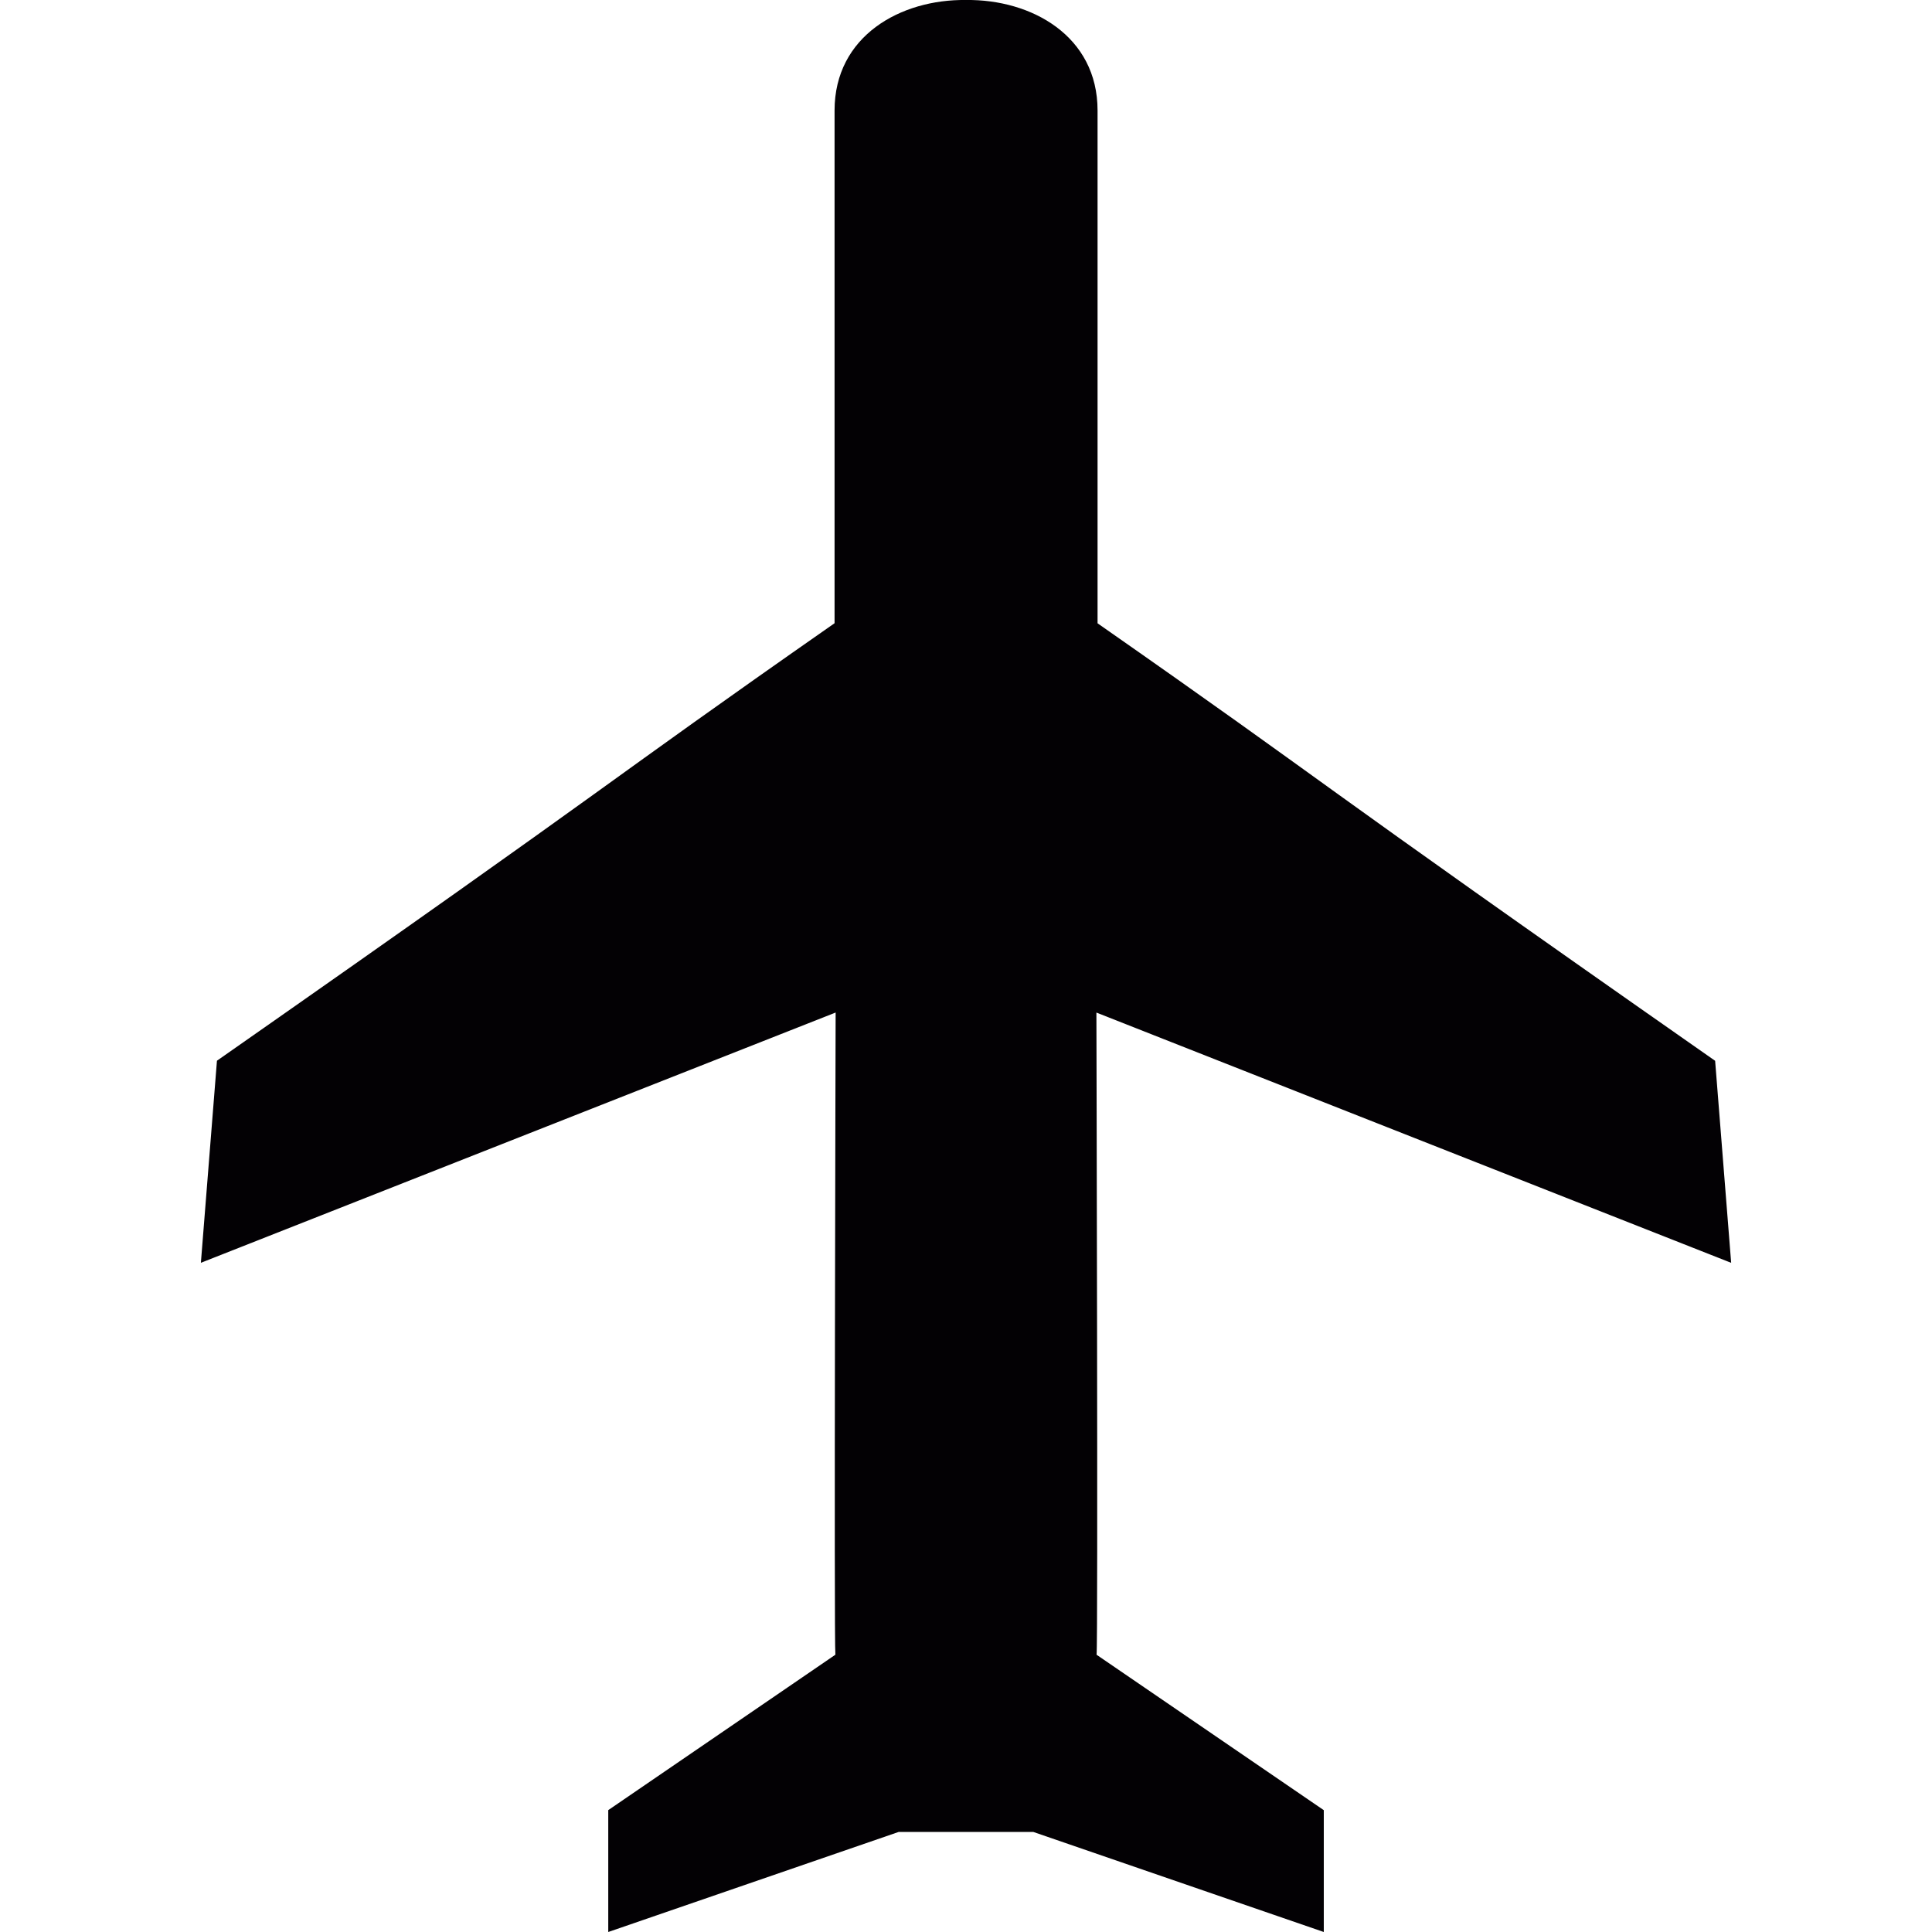
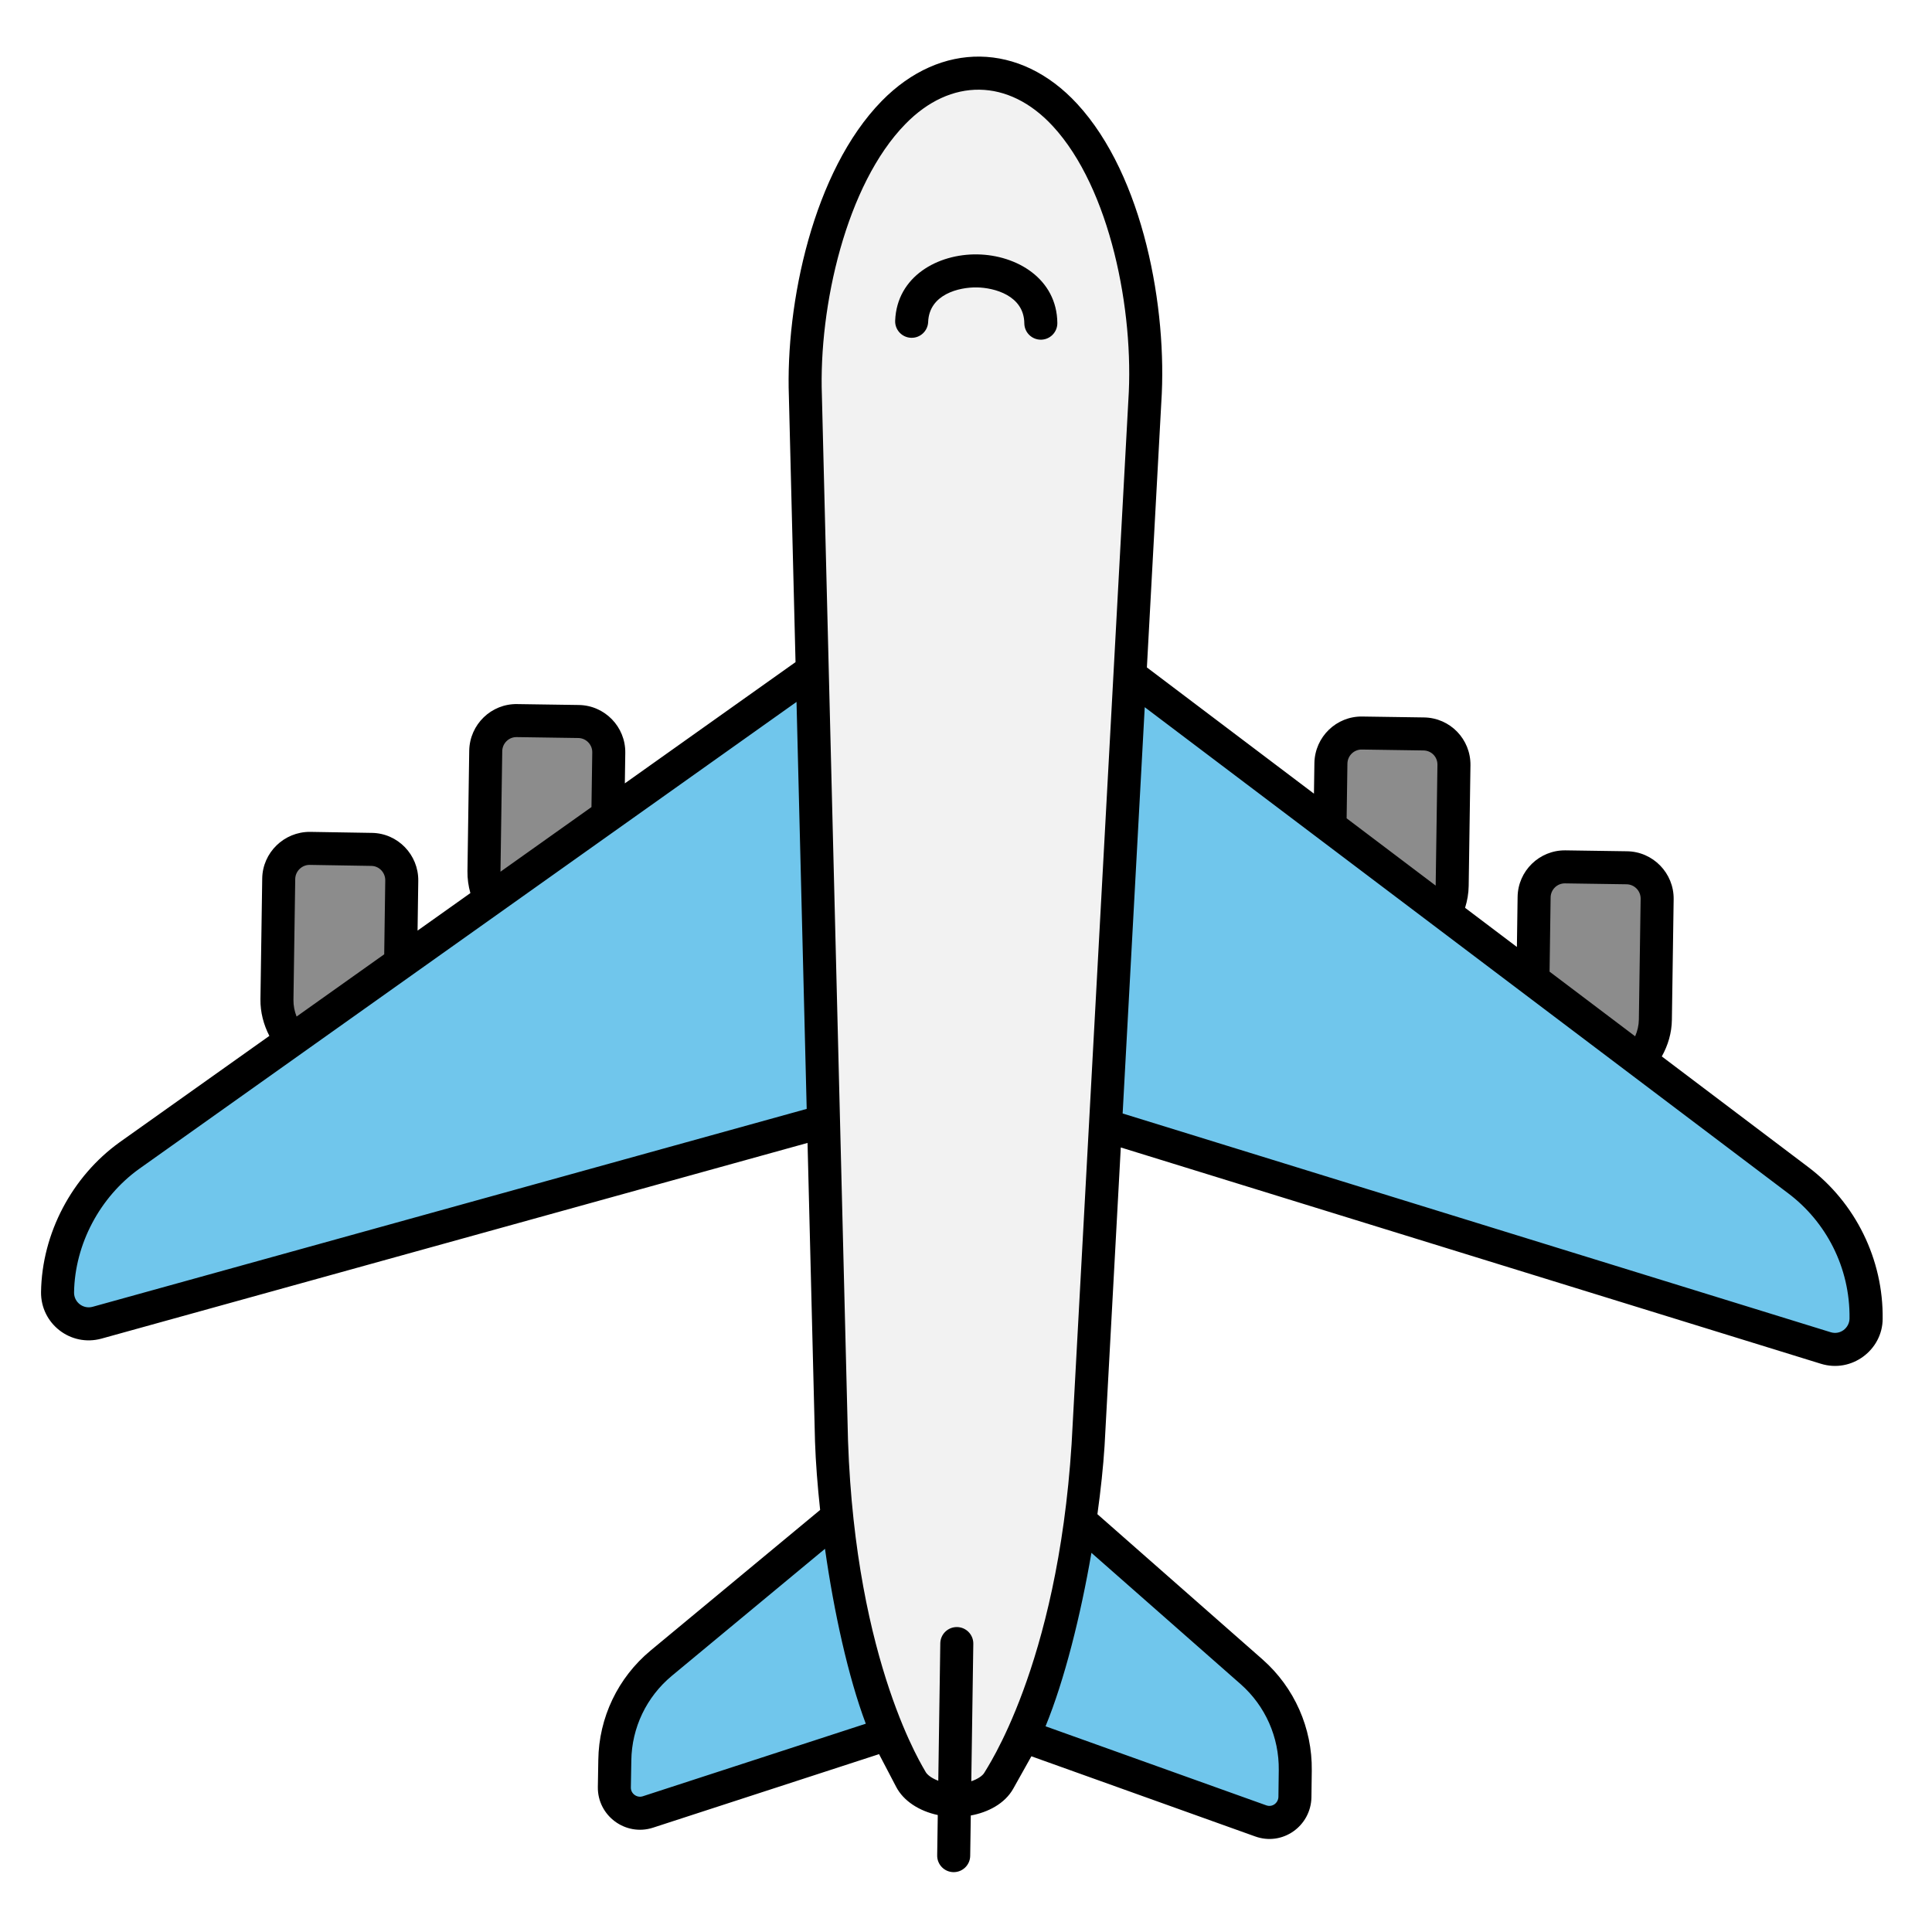
- <svg xmlns="http://www.w3.org/2000/svg" height="146px" width="146px" version="1.1" id="Capa_1" viewBox="0 0 46.876 46.876" xml:space="preserve" fill="#000000" stroke="#000000" stroke-width="0">
-   <g id="SVGRepo_bgCarrier" stroke-width="0" />
-   <g id="SVGRepo_tracerCarrier" stroke-linecap="round" stroke-linejoin="round" />
-   <g id="SVGRepo_iconCarrier">
-     <g>
-       <path style="fill:#030104;" d="M26.602,24.568l15.401,6.072l-0.389-4.902c-10.271-7.182-9.066-6.481-14.984-10.615V2.681 c0-1.809-1.604-2.701-3.191-2.681c-1.587-0.021-3.19,0.872-3.19,2.681v12.44c-5.918,4.134-4.714,3.434-14.985,10.615l-0.39,4.903 l15.401-6.072c0,0-0.042,15.343-0.006,15.581l-5.511,3.771v2.957l7.044-2.427h3.271l7.046,2.427V43.92l-5.513-3.771 C26.644,39.909,26.602,24.568,26.602,24.568z" />
+ <svg xmlns="http://www.w3.org/2000/svg" version="1.1" width="1000" height="1000" viewBox="0 0 1000 1000" xml:space="preserve">
+   <defs>
+ </defs>
+   <rect x="0" y="0" width="100%" height="100%" fill="rgba(255,255,255,0)" />
+   <g transform="matrix(2.0405 -1.989 1.989 2.0405 499.9932 582.4635)" id="65686">
+     <g style="" vector-effect="non-scaling-stroke">
+       <g transform="matrix(0.5625 0 0 0.5625 21.6056 -21.9977)" id="SvgjsG1008">
+         <path style="stroke: none; stroke-width: 1; stroke-dasharray: none; stroke-linecap: butt; stroke-dashoffset: 0; stroke-linejoin: miter; stroke-miterlimit: 4; is-custom-font: none; font-file-url: none; fill: rgb(140,140,140); fill-rule: nonzero; opacity: 1;" transform=" translate(-294.41, -216.893)" d="M 180.353 72.358 l -27.568 27.568 c -7.755 7.755 -20.328 7.755 -28.083 0 l 0 0 c -7.755 -7.755 -7.755 -20.328 0 -28.083 l 27.568 -27.568 c 3.875 -3.875 10.156 -3.875 14.031 0 l 14.052 14.052 C 184.228 62.201 184.228 68.483 180.353 72.358 z M 257.081 89.3 l -27.568 27.568 c -7.755 7.755 -20.328 7.755 -28.083 0 l 0 0 c -7.755 -7.755 -7.755 -20.328 0 -28.083 l 27.568 -27.568 c 3.875 -3.875 10.156 -3.875 14.031 0 l 14.052 14.052 C 260.956 79.143 260.956 85.425 257.081 89.3 z M 438.945 330.95 l -27.568 27.568 c -7.755 7.755 -7.755 20.328 0 28.083 l 0 0 c 7.755 7.755 20.328 7.755 28.083 0 l 27.568 -27.568 c 3.875 -3.875 3.875 -10.156 0 -14.031 l -14.052 -14.052 C 449.101 327.075 442.819 327.075 438.945 330.95 z M 422.003 254.221 l -27.568 27.568 c -7.755 7.755 -7.755 20.328 0 28.083 h 0 c 7.755 7.755 20.328 7.755 28.083 0 l 27.568 -27.568 c 3.875 -3.875 3.875 -10.156 0 -14.031 l -14.052 -14.052 C 432.16 250.347 425.878 250.347 422.003 254.221 z" stroke-linecap="round" />
+       </g>
+       <g transform="matrix(0.5625 0 0 0.5625 -19.6386 19.2366)" id="SvgjsG1008">
+         <path style="stroke: none; stroke-width: 1; stroke-dasharray: none; stroke-linecap: butt; stroke-dashoffset: 0; stroke-linejoin: miter; stroke-miterlimit: 4; is-custom-font: none; font-file-url: none; fill: rgb(112,198,236); fill-rule: nonzero; opacity: 1;" transform=" translate(-221.0869, -290.1985)" d="M 55.374 74.815 l 318.036 49.052 L 256.473 240.804 L 10.287 106.216 c -5.885 -3.217 -7.028 -11.185 -2.286 -15.927 l 0 0 C 20.41 77.88 38.002 72.114 55.374 74.815 z M 421.003 503.29 L 421.003 503.29 c -4.743 4.743 -12.71 3.599 -15.927 -2.285 L 270.452 254.782 l 116.937 -116.937 l 49.088 318.072 C 439.141 473.253 433.411 490.882 421.003 503.29 z M 187.194 479.493 l -6.138 6.138 c -4.016 4.016 -10.79 2.89 -13.291 -2.209 l -46.037 -93.851 l -93.874 -46.06 c -5.098 -2.501 -6.223 -9.275 -2.208 -13.29 l 6.139 -6.139 c 8.582 -8.582 20.492 -12.977 32.592 -12.025 l 123.165 9.684 l 1.703 -1.703 l 0.157 1.86 l 1.838 0.134 l -1.703 1.703 l 9.683 123.166 C 200.171 459.001 195.777 470.911 187.194 479.493 z" stroke-linecap="round" />
+       </g>
+       <g transform="matrix(0.5625 0 0 0.5625 25.3073 -25.6999)" id="SvgjsG1008">
+         <path style="stroke: none; stroke-width: 1; stroke-dasharray: none; stroke-linecap: butt; stroke-dashoffset: 0; stroke-linejoin: miter; stroke-miterlimit: 4; is-custom-font: none; font-file-url: none; fill: rgb(242,242,242); fill-rule: nonzero; opacity: 1;" transform=" translate(-300.9907, -210.3114)" d="M 212.403 357.491 c -22.52 20.416 -61.984 47.599 -85.075 54.406 l -11.122 3.303 c -4.342 1.289 -10.248 -0.879 -14.737 -5.368 l 0 0 c -4.489 -4.489 -6.657 -10.395 -5.368 -14.737 l 3.303 -11.122 c 6.807 -23.091 33.991 -62.555 54.406 -85.075 L 382.827 50.959 c 30.22 -33.492 86.717 -61.91 113.072 -35.554 s -2.064 82.852 -35.556 113.072 L 212.403 357.491 z" stroke-linecap="round" />
+       </g>
+       <g transform="matrix(0.5625 0 0 0.5625 -0.0001 -0.0004)" id="SvgjsG1008">
+         <path style="stroke: none; stroke-width: 1; stroke-dasharray: none; stroke-linecap: butt; stroke-dashoffset: 0; stroke-linejoin: miter; stroke-miterlimit: 4; is-custom-font: none; font-file-url: none; fill: rgb(0,0,0); fill-rule: nonzero; opacity: 1;" transform=" translate(-255.9999, -255.9994)" d="M 456.589 327.53 c -5.949 -5.938 -15.618 -5.941 -21.556 -0.003 l -11.438 11.407 l -3.158 -20.731 c 2.101 -1.139 4.06 -2.544 5.752 -4.237 l 27.627 -27.52 c 5.912 -5.912 6.033 -15.528 0.008 -21.553 l -14.004 -14.058 c -5.894 -5.977 -15.568 -6.022 -21.582 -0.086 l -7.013 6.987 l -10.182 -66.842 l 63.103 -58.066 c 22.415 -20.148 46.936 -56.275 47.811 -87.984 c 0.745 -27.172 -17.321 -45.325 -44.536 -44.703 c -31.709 0.752 -67.927 25.138 -88.119 47.434 l -58.312 62.892 l -66.799 -10.437 l 6.991 -6.967 c 5.933 -5.928 5.967 -15.594 0.008 -21.553 l -14.004 -14.058 c -5.891 -5.975 -15.563 -6.014 -21.582 -0.086 l -27.622 27.518 c -1.723 1.722 -3.116 3.642 -4.241 5.703 l -20.669 -3.229 l 11.385 -11.353 c 5.959 -5.959 5.985 -15.633 0.07 -21.548 l -14.066 -14.17 c -5.988 -5.91 -15.675 -5.891 -21.579 0.018 l -27.627 27.52 c -2.923 2.924 -4.984 6.544 -6.182 10.473 l -58.569 -9.151 c -18.76 -2.83 -38.501 3.52 -51.963 16.912 c -7.233 7.244 -5.57 19.384 3.444 24.386 l 207.408 113.913 l -65.607 70.76 c -4.546 4.997 -9.368 10.769 -14.207 16.945 l -70.861 -5.699 c -13.743 -1.096 -27.13 3.853 -36.804 13.527 l -6.201 6.149 c -6.557 6.551 -4.758 17.693 3.598 21.827 l 68.856 33.951 c -0.033 0.107 -0.08 0.226 -0.112 0.333 l -3.325 11.116 c -1.453 4.862 -0.151 10.705 3.284 15.862 l -9.235 9.2 c -2.088 2.077 -2.093 5.454 -0.016 7.539 c 2.075 2.086 5.454 2.095 7.539 0.016 l 9.24 -9.206 c 4.624 3.111 10.509 4.958 15.87 3.369 c 3.046 -0.901 9.668 -2.841 11.487 -3.4 l 33.651 68.911 c 4.076 8.501 15.221 10.253 21.855 3.705 l 6.131 -6.131 c 9.698 -9.698 14.673 -23.089 13.65 -36.754 l -5.448 -70.831 c 6.214 -4.829 12.022 -9.642 17.049 -14.182 c 0.01 -0.01 0.023 -0.023 0.036 -0.034 l 70.982 -65.317 l 113.123 207.798 c 4.949 9.155 17.341 10.741 24.404 3.58 c 13.569 -13.569 19.929 -32.98 17.016 -51.917 l -8.921 -58.564 c 3.967 -1.175 7.619 -3.231 10.559 -6.169 l 27.624 -27.518 c 5.959 -5.959 5.959 -15.657 0.008 -21.608 L 456.589 327.53 z M 425.747 258.322 c 1.812 -1.786 4.72 -1.783 6.501 0.018 l 14.03 14.084 c 1.817 1.817 1.817 4.665 0.008 6.475 l -27.63 27.523 c -0.004 0.004 -0.008 0.005 -0.011 0.009 l -5.426 -35.623 L 425.747 258.322 z M 233.11 64.94 c 1.809 -1.783 4.72 -1.786 6.503 0.018 l 14.03 14.084 c 1.814 1.82 1.749 4.736 0.005 6.475 L 241.129 97.99 l -35.611 -5.563 L 233.11 64.94 z M 128.787 75.372 l 27.627 -27.52 c 1.794 -1.783 4.736 -1.778 6.519 -0.013 l 14.04 14.144 c 1.784 1.784 1.724 4.699 -0.049 6.477 l -16.906 16.859 l -34.291 -5.358 C 126.441 78.263 127.453 76.706 128.787 75.372 z M 13.14 101.109 c -2.781 -1.542 -3.281 -5.281 -1.067 -7.5 C 23.168 82.573 39.595 77.4 54.89 79.686 l 257.361 40.207 l -89.385 96.406 L 13.14 101.109 z M 30.033 338.305 c -1.787 -0.882 -2.201 -3.305 -0.797 -4.71 l 6.201 -6.149 c 7.48 -7.479 17.841 -11.288 28.431 -10.453 l 64.073 5.152 c -12.134 16.585 -23.504 34.838 -29.991 49.646 L 30.033 338.305 z M 193.554 447.186 c 0.789 10.554 -3.059 20.908 -10.557 28.408 l -6.105 6.105 c -1.403 1.385 -3.825 1.133 -4.743 -0.784 l -33.213 -68.015 c 14.826 -6.429 33.094 -17.712 49.705 -29.766 L 193.554 447.186 z M 208.622 353.467 c -53.78 48.562 -93.523 56.003 -94.227 56.355 c -1.162 0.344 -3.015 0 -5.019 -0.946 l 31.446 -31.328 c 2.088 -2.077 2.093 -5.454 0.016 -7.539 c -2.077 -2.088 -5.457 -2.093 -7.539 -0.016 l -31.442 31.324 c -0.927 -1.99 -1.258 -3.83 -0.91 -4.996 c 0.27 -0.533 7.927 -40.394 56.694 -93.992 l 229.524 -247.55 c 19.348 -21.363 53.216 -43.328 80.512 -43.976 c 20.917 -0.54 34.204 12.641 33.62 33.748 c -0.75 27.294 -22.845 61.08 -44.325 80.39 L 208.622 353.467 z M 416.76 499.832 c -2.146 2.126 -5.892 1.791 -7.456 -1.104 L 294.895 288.572 l 96.687 -88.97 l 39.226 257.486 C 433.108 472.037 428.48 488.112 416.76 499.832 z M 463.079 355.678 l -27.624 27.515 c -1.33 1.33 -2.92 2.343 -4.652 3.054 l -5.216 -34.241 l 16.981 -16.934 c 1.791 -1.781 4.699 -1.783 6.475 -0.008 l 14.03 14.084 C 464.907 350.984 464.85 353.907 463.079 355.678 z" stroke-linecap="round" />
+       </g>
+       <g transform="matrix(0.5625 0 0 0.5625 104.3699 -104.3602)" id="SvgjsG1008">
+         <path style="stroke: none; stroke-width: 1; stroke-dasharray: none; stroke-linecap: butt; stroke-dashoffset: 0; stroke-linejoin: miter; stroke-miterlimit: 4; is-custom-font: none; font-file-url: none; fill: rgb(0,0,0); fill-rule: nonzero; opacity: 1;" transform=" translate(-441.5464, -70.4708)" d="M 454.92 57.151 c -8.992 -9.034 -23.54 -13.035 -33.922 -3.187 c -2.137 2.025 -2.226 5.399 -0.2 7.537 c 2.025 2.143 5.405 2.228 7.537 0.2 c 6.521 -6.193 15.034 -1.041 19.031 2.973 c 3.996 4.012 9.099 12.533 2.892 19.025 c -2.033 2.13 -1.958 5.504 0.172 7.539 c 2.135 2.039 5.507 1.951 7.539 -0.172 C 467.848 80.73 463.915 66.179 454.92 57.151 z" stroke-linecap="round" />
+       </g>
    </g>
  </g>
</svg>
